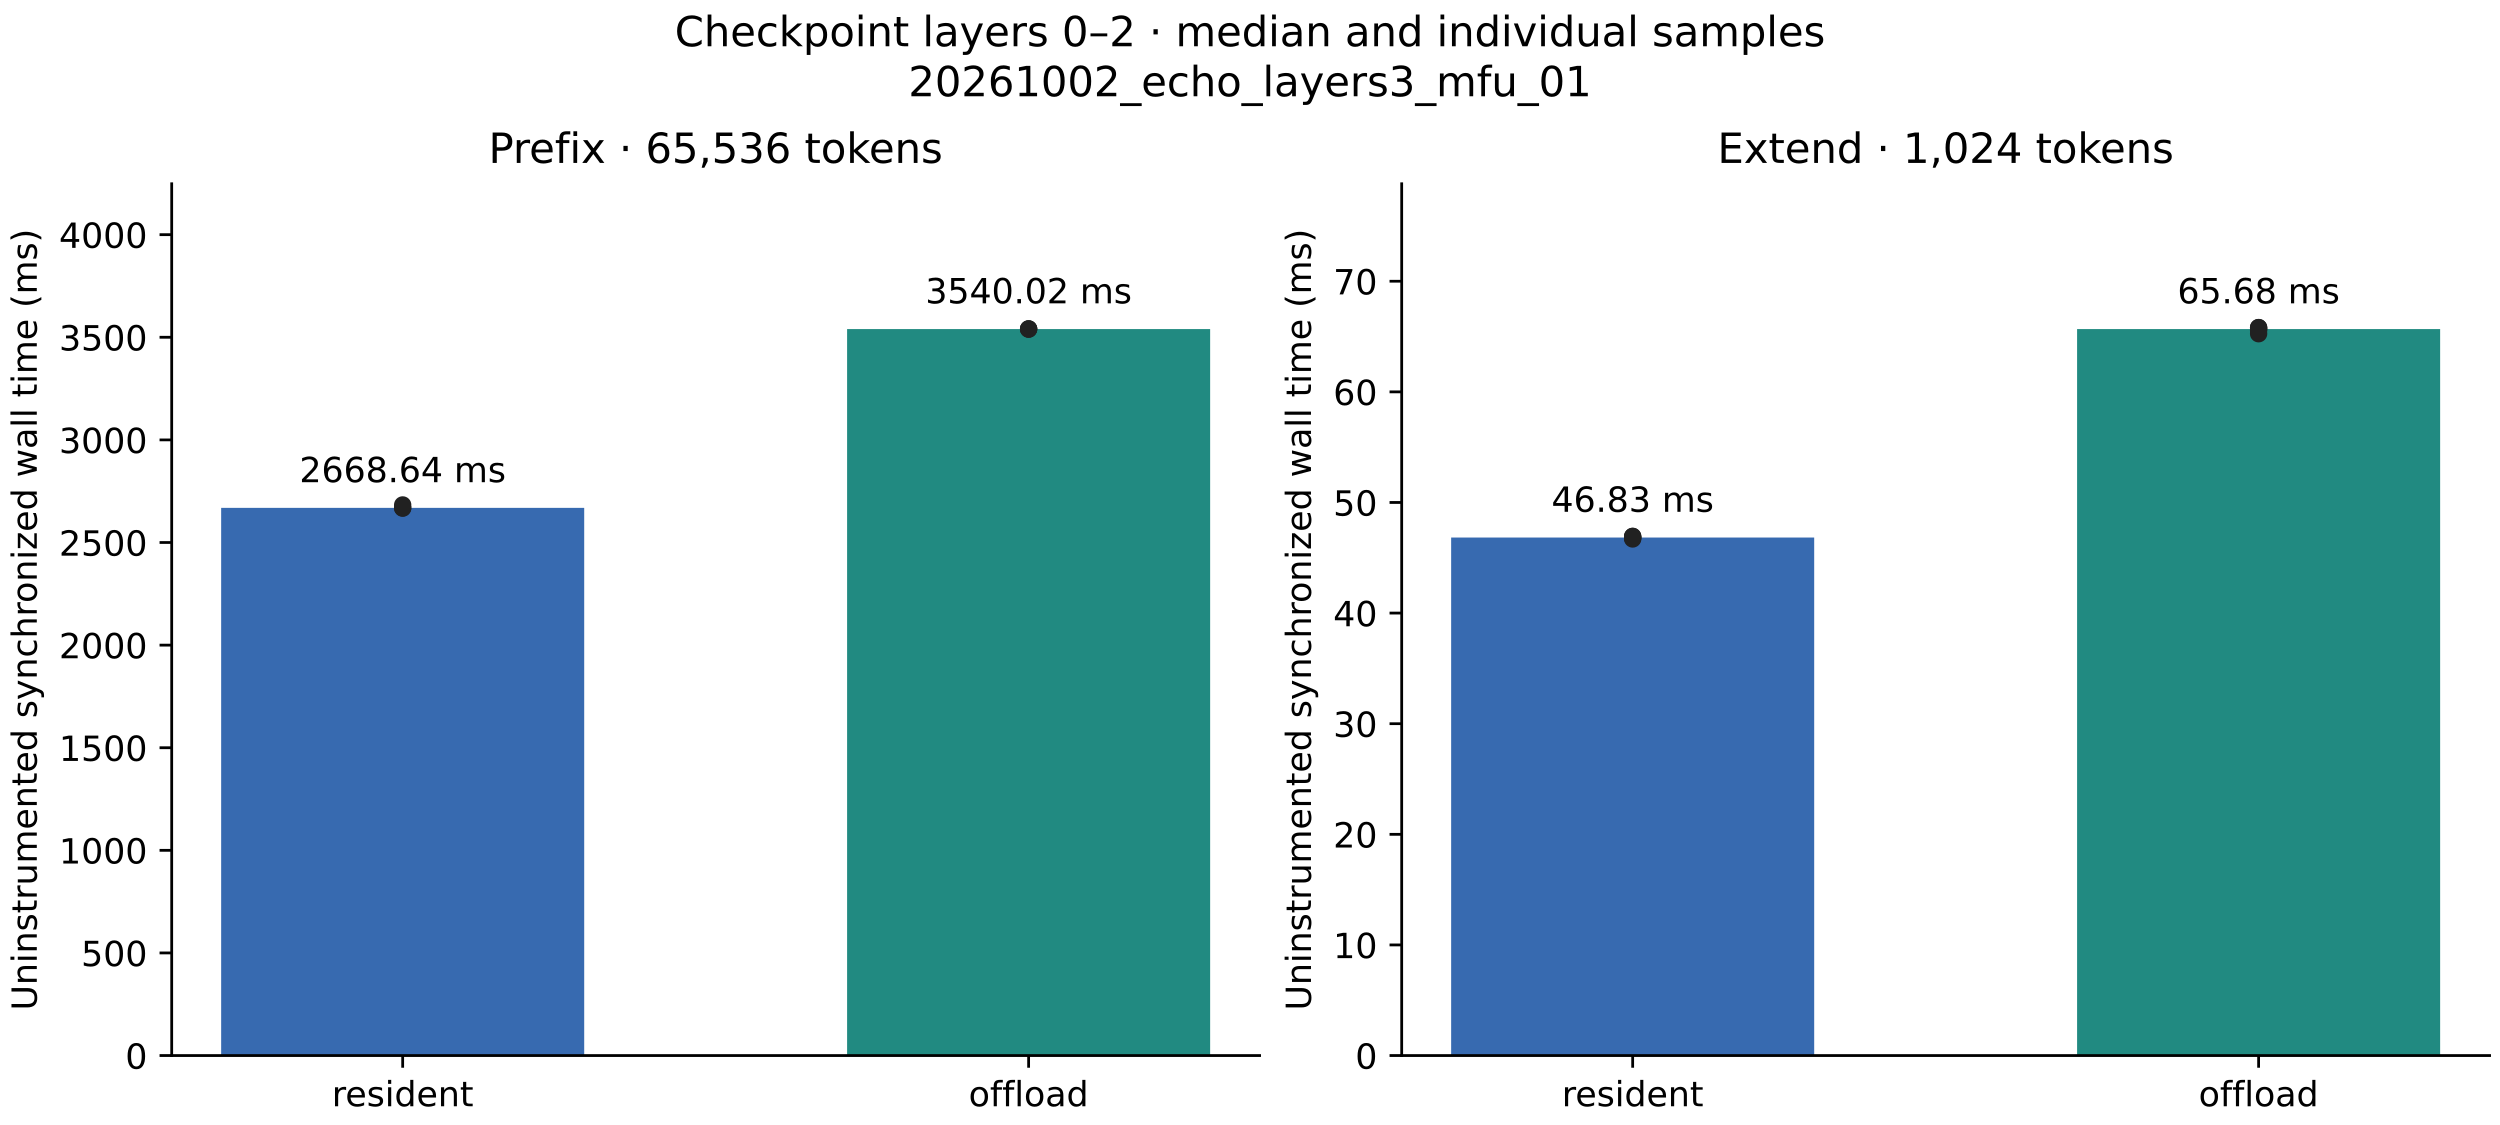
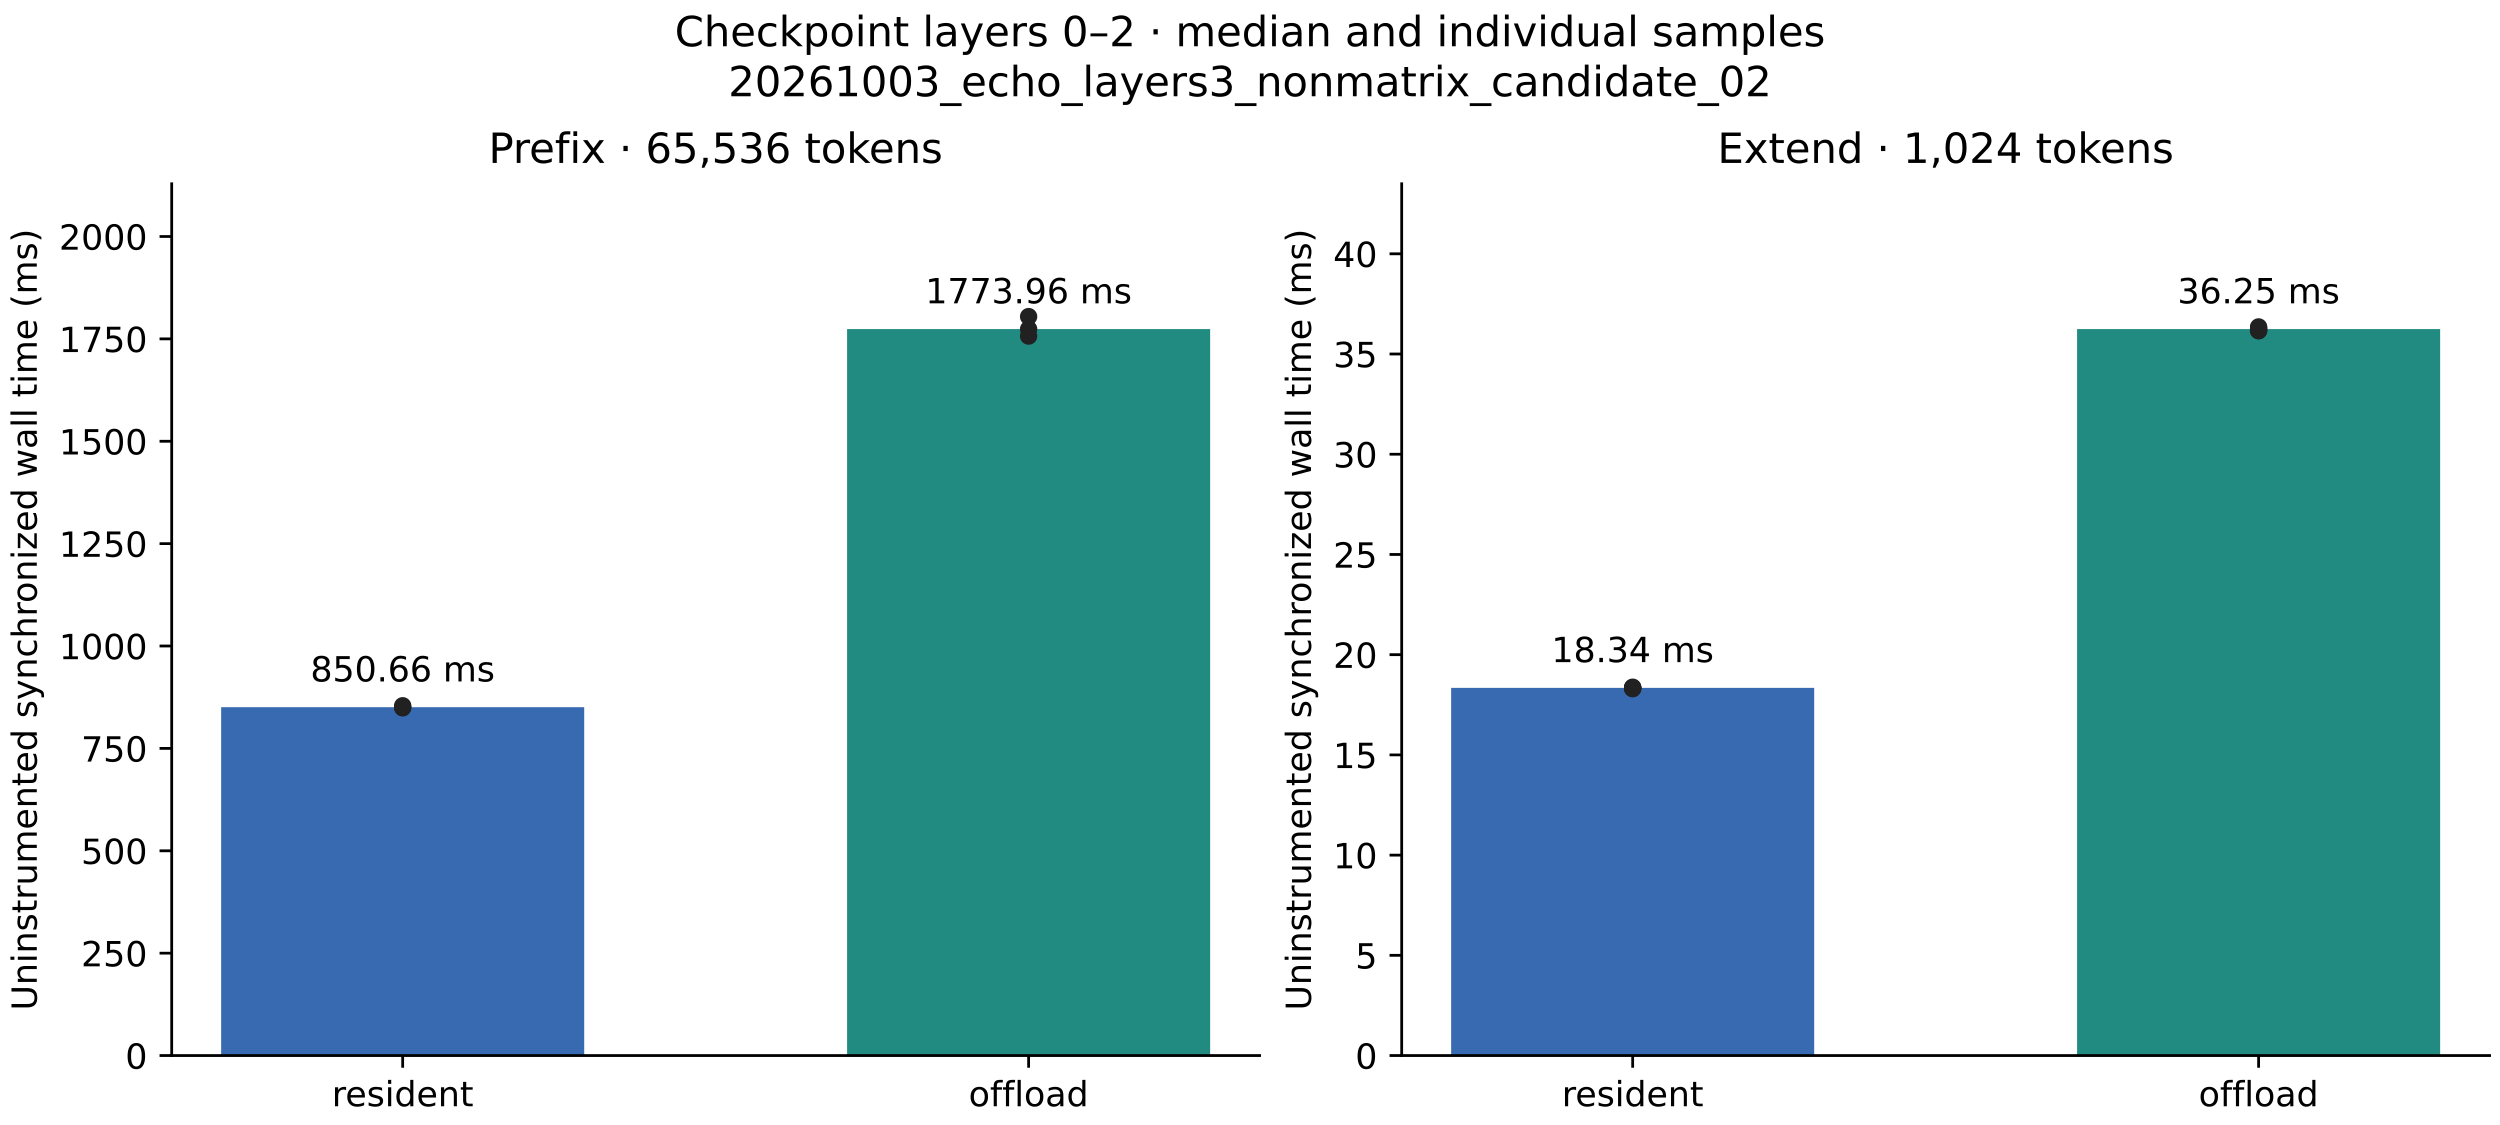
<svg xmlns="http://www.w3.org/2000/svg" xmlns:xlink="http://www.w3.org/1999/xlink" width="720pt" height="324pt" viewBox="0 0 720 324" version="1.1">
  <defs>
    <style type="text/css">*{stroke-linejoin: round; stroke-linecap: butt}</style>
  </defs>
  <g id="figure_1">
    <g id="patch_1">
      <path d="M 0 324  L 720 324  L 720 0  L 0 0  z " style="fill: #ffffff" />
    </g>
    <g id="axes_1">
      <g id="patch_2">
        <path d="M 49.451 303.999  L 362.762 303.999  L 362.762 52.925  L 49.451 52.925  z " style="fill: #ffffff" />
      </g>
      <g id="patch_3">
-         <path d="M 63.692 303.999  L 168.25 303.999  L 168.25 146.273  L 63.692 146.273  z " clip-path="url(#paa0830aa89)" style="fill: #376ab0" />
+         <path d="M 63.692 303.999  L 168.25 303.999  L 168.25 203.668  L 63.692 203.668  z " clip-path="url(#p28abd4bf80)" style="fill: #376ab0" />
      </g>
      <g id="patch_4">
-         <path d="M 243.964 303.999  L 348.521 303.999  L 348.521 94.771  L 243.964 94.771  z " clip-path="url(#paa0830aa89)" style="fill: #218a81" />
+         <path d="M 243.964 303.999  L 348.521 303.999  L 348.521 94.771  L 243.964 94.771  z " clip-path="url(#p28abd4bf80)" style="fill: #218a81" />
      </g>
      <g id="matplotlib.axis_1">
        <g id="xtick_1">
          <g id="line2d_1">
            <defs>
-               <path id="me85089b62a" d="M 0 0  L 0 3.5  " style="stroke: #000000; stroke-width: 0.8" />
+               <path id="m778f593b12" d="M 0 0  L 0 3.5  " style="stroke: #000000; stroke-width: 0.8" />
            </defs>
            <g>
-               <use xlink:href="#me85089b62a" x="115.971" y="303.999" style="stroke: #000000; stroke-width: 0.8" />
+               <use xlink:href="#m778f593b12" x="115.971" y="303.999" style="stroke: #000000; stroke-width: 0.8" />
            </g>
          </g>
          <g id="text_1">
            <text style="font-size: 10px; font-family: 'DejaVu Sans', 'Bitstream Vera Sans', 'Computer Modern Sans Serif', 'Lucida Grande', 'Verdana', 'Geneva', 'Lucid', 'Arial', 'Helvetica', 'Avant Garde', sans-serif; text-anchor: middle" x="115.971" y="318.597" transform="rotate(-0 115.9711 318.5974)">resident</text>
          </g>
        </g>
        <g id="xtick_2">
          <g id="line2d_2">
            <g>
-               <use xlink:href="#me85089b62a" x="296.242" y="303.999" style="stroke: #000000; stroke-width: 0.8" />
+               <use xlink:href="#m778f593b12" x="296.242" y="303.999" style="stroke: #000000; stroke-width: 0.8" />
            </g>
          </g>
          <g id="text_2">
            <text style="font-size: 10px; font-family: 'DejaVu Sans', 'Bitstream Vera Sans', 'Computer Modern Sans Serif', 'Lucida Grande', 'Verdana', 'Geneva', 'Lucid', 'Arial', 'Helvetica', 'Avant Garde', sans-serif; text-anchor: middle" x="296.242" y="318.597" transform="rotate(-0 296.2424 318.5974)">offload</text>
          </g>
        </g>
      </g>
      <g id="matplotlib.axis_2">
        <g id="ytick_1">
          <g id="line2d_3">
            <defs>
-               <path id="mdc6b318afd" d="M 0 0  L -3.5 0  " style="stroke: #000000; stroke-width: 0.8" />
+               <path id="m02619ae4c8" d="M 0 0  L -3.5 0  " style="stroke: #000000; stroke-width: 0.8" />
            </defs>
            <g>
-               <use xlink:href="#mdc6b318afd" x="49.451" y="303.999" style="stroke: #000000; stroke-width: 0.8" />
+               <use xlink:href="#m02619ae4c8" x="49.451" y="303.999" style="stroke: #000000; stroke-width: 0.8" />
            </g>
          </g>
          <g id="text_3">
            <text style="font-size: 10px; font-family: 'DejaVu Sans', 'Bitstream Vera Sans', 'Computer Modern Sans Serif', 'Lucida Grande', 'Verdana', 'Geneva', 'Lucid', 'Arial', 'Helvetica', 'Avant Garde', sans-serif; text-anchor: end" x="42.451" y="307.798" transform="rotate(-0 42.45102 307.7978)">0</text>
          </g>
        </g>
        <g id="ytick_2">
          <g id="line2d_4">
            <g>
-               <use xlink:href="#mdc6b318afd" x="49.451" y="274.447" style="stroke: #000000; stroke-width: 0.8" />
+               <use xlink:href="#m02619ae4c8" x="49.451" y="274.513" style="stroke: #000000; stroke-width: 0.8" />
            </g>
          </g>
          <g id="text_4">
-             <text style="font-size: 10px; font-family: 'DejaVu Sans', 'Bitstream Vera Sans', 'Computer Modern Sans Serif', 'Lucida Grande', 'Verdana', 'Geneva', 'Lucid', 'Arial', 'Helvetica', 'Avant Garde', sans-serif; text-anchor: end" x="42.451" y="278.246" transform="rotate(-0 42.45102 278.246)">500</text>
+             <text style="font-size: 10px; font-family: 'DejaVu Sans', 'Bitstream Vera Sans', 'Computer Modern Sans Serif', 'Lucida Grande', 'Verdana', 'Geneva', 'Lucid', 'Arial', 'Helvetica', 'Avant Garde', sans-serif; text-anchor: end" x="42.451" y="278.312" transform="rotate(-0 42.45102 278.3119)">250</text>
          </g>
        </g>
        <g id="ytick_3">
          <g id="line2d_5">
            <g>
-               <use xlink:href="#mdc6b318afd" x="49.451" y="244.895" style="stroke: #000000; stroke-width: 0.8" />
+               <use xlink:href="#m02619ae4c8" x="49.451" y="245.027" style="stroke: #000000; stroke-width: 0.8" />
            </g>
          </g>
          <g id="text_5">
-             <text style="font-size: 10px; font-family: 'DejaVu Sans', 'Bitstream Vera Sans', 'Computer Modern Sans Serif', 'Lucida Grande', 'Verdana', 'Geneva', 'Lucid', 'Arial', 'Helvetica', 'Avant Garde', sans-serif; text-anchor: end" x="42.451" y="248.694" transform="rotate(-0 42.45102 248.6942)">1000</text>
+             <text style="font-size: 10px; font-family: 'DejaVu Sans', 'Bitstream Vera Sans', 'Computer Modern Sans Serif', 'Lucida Grande', 'Verdana', 'Geneva', 'Lucid', 'Arial', 'Helvetica', 'Avant Garde', sans-serif; text-anchor: end" x="42.451" y="248.826" transform="rotate(-0 42.45102 248.8259)">500</text>
          </g>
        </g>
        <g id="ytick_4">
          <g id="line2d_6">
            <g>
-               <use xlink:href="#mdc6b318afd" x="49.451" y="215.344" style="stroke: #000000; stroke-width: 0.8" />
+               <use xlink:href="#m02619ae4c8" x="49.451" y="215.541" style="stroke: #000000; stroke-width: 0.8" />
            </g>
          </g>
          <g id="text_6">
-             <text style="font-size: 10px; font-family: 'DejaVu Sans', 'Bitstream Vera Sans', 'Computer Modern Sans Serif', 'Lucida Grande', 'Verdana', 'Geneva', 'Lucid', 'Arial', 'Helvetica', 'Avant Garde', sans-serif; text-anchor: end" x="42.451" y="219.142" transform="rotate(-0 42.45102 219.1424)">1500</text>
+             <text style="font-size: 10px; font-family: 'DejaVu Sans', 'Bitstream Vera Sans', 'Computer Modern Sans Serif', 'Lucida Grande', 'Verdana', 'Geneva', 'Lucid', 'Arial', 'Helvetica', 'Avant Garde', sans-serif; text-anchor: end" x="42.451" y="219.34" transform="rotate(-0 42.45102 219.3399)">750</text>
          </g>
        </g>
        <g id="ytick_5">
          <g id="line2d_7">
            <g>
-               <use xlink:href="#mdc6b318afd" x="49.451" y="185.792" style="stroke: #000000; stroke-width: 0.8" />
+               <use xlink:href="#m02619ae4c8" x="49.451" y="186.055" style="stroke: #000000; stroke-width: 0.8" />
            </g>
          </g>
          <g id="text_7">
-             <text style="font-size: 10px; font-family: 'DejaVu Sans', 'Bitstream Vera Sans', 'Computer Modern Sans Serif', 'Lucida Grande', 'Verdana', 'Geneva', 'Lucid', 'Arial', 'Helvetica', 'Avant Garde', sans-serif; text-anchor: end" x="42.451" y="189.591" transform="rotate(-0 42.45102 189.5906)">2000</text>
+             <text style="font-size: 10px; font-family: 'DejaVu Sans', 'Bitstream Vera Sans', 'Computer Modern Sans Serif', 'Lucida Grande', 'Verdana', 'Geneva', 'Lucid', 'Arial', 'Helvetica', 'Avant Garde', sans-serif; text-anchor: end" x="42.451" y="189.854" transform="rotate(-0 42.45102 189.854)">1000</text>
          </g>
        </g>
        <g id="ytick_6">
          <g id="line2d_8">
            <g>
-               <use xlink:href="#mdc6b318afd" x="49.451" y="156.24" style="stroke: #000000; stroke-width: 0.8" />
+               <use xlink:href="#m02619ae4c8" x="49.451" y="156.569" style="stroke: #000000; stroke-width: 0.8" />
            </g>
          </g>
          <g id="text_8">
-             <text style="font-size: 10px; font-family: 'DejaVu Sans', 'Bitstream Vera Sans', 'Computer Modern Sans Serif', 'Lucida Grande', 'Verdana', 'Geneva', 'Lucid', 'Arial', 'Helvetica', 'Avant Garde', sans-serif; text-anchor: end" x="42.451" y="160.039" transform="rotate(-0 42.45102 160.0387)">2500</text>
+             <text style="font-size: 10px; font-family: 'DejaVu Sans', 'Bitstream Vera Sans', 'Computer Modern Sans Serif', 'Lucida Grande', 'Verdana', 'Geneva', 'Lucid', 'Arial', 'Helvetica', 'Avant Garde', sans-serif; text-anchor: end" x="42.451" y="160.368" transform="rotate(-0 42.45102 160.368)">1250</text>
          </g>
        </g>
        <g id="ytick_7">
          <g id="line2d_9">
            <g>
-               <use xlink:href="#mdc6b318afd" x="49.451" y="126.688" style="stroke: #000000; stroke-width: 0.8" />
+               <use xlink:href="#m02619ae4c8" x="49.451" y="127.083" style="stroke: #000000; stroke-width: 0.8" />
            </g>
          </g>
          <g id="text_9">
-             <text style="font-size: 10px; font-family: 'DejaVu Sans', 'Bitstream Vera Sans', 'Computer Modern Sans Serif', 'Lucida Grande', 'Verdana', 'Geneva', 'Lucid', 'Arial', 'Helvetica', 'Avant Garde', sans-serif; text-anchor: end" x="42.451" y="130.487" transform="rotate(-0 42.45102 130.4869)">3000</text>
+             <text style="font-size: 10px; font-family: 'DejaVu Sans', 'Bitstream Vera Sans', 'Computer Modern Sans Serif', 'Lucida Grande', 'Verdana', 'Geneva', 'Lucid', 'Arial', 'Helvetica', 'Avant Garde', sans-serif; text-anchor: end" x="42.451" y="130.882" transform="rotate(-0 42.45102 130.8821)">1500</text>
          </g>
        </g>
        <g id="ytick_8">
          <g id="line2d_10">
            <g>
-               <use xlink:href="#mdc6b318afd" x="49.451" y="97.136" style="stroke: #000000; stroke-width: 0.8" />
+               <use xlink:href="#m02619ae4c8" x="49.451" y="97.597" style="stroke: #000000; stroke-width: 0.8" />
            </g>
          </g>
          <g id="text_10">
-             <text style="font-size: 10px; font-family: 'DejaVu Sans', 'Bitstream Vera Sans', 'Computer Modern Sans Serif', 'Lucida Grande', 'Verdana', 'Geneva', 'Lucid', 'Arial', 'Helvetica', 'Avant Garde', sans-serif; text-anchor: end" x="42.451" y="100.935" transform="rotate(-0 42.45102 100.9351)">3500</text>
+             <text style="font-size: 10px; font-family: 'DejaVu Sans', 'Bitstream Vera Sans', 'Computer Modern Sans Serif', 'Lucida Grande', 'Verdana', 'Geneva', 'Lucid', 'Arial', 'Helvetica', 'Avant Garde', sans-serif; text-anchor: end" x="42.451" y="101.396" transform="rotate(-0 42.45102 101.3961)">1750</text>
          </g>
        </g>
        <g id="ytick_9">
          <g id="line2d_11">
            <g>
-               <use xlink:href="#mdc6b318afd" x="49.451" y="67.584" style="stroke: #000000; stroke-width: 0.8" />
+               <use xlink:href="#m02619ae4c8" x="49.451" y="68.111" style="stroke: #000000; stroke-width: 0.8" />
            </g>
          </g>
          <g id="text_11">
-             <text style="font-size: 10px; font-family: 'DejaVu Sans', 'Bitstream Vera Sans', 'Computer Modern Sans Serif', 'Lucida Grande', 'Verdana', 'Geneva', 'Lucid', 'Arial', 'Helvetica', 'Avant Garde', sans-serif; text-anchor: end" x="42.451" y="71.383" transform="rotate(-0 42.45102 71.3833)">4000</text>
+             <text style="font-size: 10px; font-family: 'DejaVu Sans', 'Bitstream Vera Sans', 'Computer Modern Sans Serif', 'Lucida Grande', 'Verdana', 'Geneva', 'Lucid', 'Arial', 'Helvetica', 'Avant Garde', sans-serif; text-anchor: end" x="42.451" y="71.91" transform="rotate(-0 42.45102 71.91018)">2000</text>
          </g>
        </g>
        <g id="text_12">
          <text style="font-size: 10px; font-family: 'DejaVu Sans', 'Bitstream Vera Sans', 'Computer Modern Sans Serif', 'Lucida Grande', 'Verdana', 'Geneva', 'Lucid', 'Arial', 'Helvetica', 'Avant Garde', sans-serif; text-anchor: middle" x="10.599" y="178.462" transform="rotate(-90 10.59868 178.4622)">Uninstrumented synchronized wall time (ms)</text>
        </g>
      </g>
      <g id="patch_5">
        <path d="M 49.451 303.999  L 49.451 52.925  " style="fill: none; stroke: #000000; stroke-width: 0.8; stroke-linejoin: miter; stroke-linecap: square" />
      </g>
      <g id="patch_6">
        <path d="M 49.451 303.999  L 362.762 303.999  " style="fill: none; stroke: #000000; stroke-width: 0.8; stroke-linejoin: miter; stroke-linecap: square" />
      </g>
      <g id="text_13">
-         <text style="font-size: 10px; font-family: 'DejaVu Sans', 'Bitstream Vera Sans', 'Computer Modern Sans Serif', 'Lucida Grande', 'Verdana', 'Geneva', 'Lucid', 'Arial', 'Helvetica', 'Avant Garde', sans-serif; text-anchor: middle" x="115.971" y="138.87" transform="rotate(-0 115.9711 138.8705)">2668.64 ms</text>
+         <text style="font-size: 10px; font-family: 'DejaVu Sans', 'Bitstream Vera Sans', 'Computer Modern Sans Serif', 'Lucida Grande', 'Verdana', 'Geneva', 'Lucid', 'Arial', 'Helvetica', 'Avant Garde', sans-serif; text-anchor: middle" x="115.971" y="196.266" transform="rotate(-0 115.9711 196.2661)">850.66 ms</text>
      </g>
      <g id="text_14">
-         <text style="font-size: 10px; font-family: 'DejaVu Sans', 'Bitstream Vera Sans', 'Computer Modern Sans Serif', 'Lucida Grande', 'Verdana', 'Geneva', 'Lucid', 'Arial', 'Helvetica', 'Avant Garde', sans-serif; text-anchor: middle" x="296.242" y="87.369" transform="rotate(-0 296.2424 87.36866)">3540.02 ms</text>
+         <text style="font-size: 10px; font-family: 'DejaVu Sans', 'Bitstream Vera Sans', 'Computer Modern Sans Serif', 'Lucida Grande', 'Verdana', 'Geneva', 'Lucid', 'Arial', 'Helvetica', 'Avant Garde', sans-serif; text-anchor: middle" x="296.242" y="87.369" transform="rotate(-0 296.2424 87.36866)">1773.96 ms</text>
      </g>
      <g id="PathCollection_1">
        <defs>
-           <path id="mda82baecab" d="M 0 2  C 0.53 2 1.039 1.789 1.414 1.414  C 1.789 1.039 2 0.53 2 0  C 2 -0.53 1.789 -1.039 1.414 -1.414  C 1.039 -1.789 0.53 -2 0 -2  C -0.53 -2 -1.039 -1.789 -1.414 -1.414  C -1.789 -1.039 -2 -0.53 -2 0  C -2 0.53 -1.789 1.039 -1.414 1.414  C -1.039 1.789 -0.53 2 0 2  z " style="stroke: #212121" />
+           <path id="mfe766270ca" d="M 0 2  C 0.53 2 1.039 1.789 1.414 1.414  C 1.789 1.039 2 0.53 2 0  C 2 -0.53 1.789 -1.039 1.414 -1.414  C 1.039 -1.789 0.53 -2 0 -2  C -0.53 -2 -1.039 -1.789 -1.414 -1.414  C -1.789 -1.039 -2 -0.53 -2 0  C -2 0.53 -1.789 1.039 -1.414 1.414  C -1.039 1.789 -0.53 2 0 2  z " style="stroke: #212121" />
        </defs>
-         <g clip-path="url(#paa0830aa89)">
-           <use xlink:href="#mda82baecab" x="115.971" y="145.425" style="fill: #212121; stroke: #212121" />
-           <use xlink:href="#mda82baecab" x="115.971" y="146.273" style="fill: #212121; stroke: #212121" />
-           <use xlink:href="#mda82baecab" x="115.971" y="146.345" style="fill: #212121; stroke: #212121" />
+         <g clip-path="url(#p28abd4bf80)">
+           <use xlink:href="#mfe766270ca" x="115.971" y="203.259" style="fill: #212121; stroke: #212121" />
+           <use xlink:href="#mfe766270ca" x="115.971" y="203.668" style="fill: #212121; stroke: #212121" />
+           <use xlink:href="#mfe766270ca" x="115.971" y="203.859" style="fill: #212121; stroke: #212121" />
        </g>
      </g>
      <g id="PathCollection_2">
-         <g clip-path="url(#paa0830aa89)">
-           <use xlink:href="#mda82baecab" x="296.242" y="94.706" style="fill: #212121; stroke: #212121" />
-           <use xlink:href="#mda82baecab" x="296.242" y="94.775" style="fill: #212121; stroke: #212121" />
-           <use xlink:href="#mda82baecab" x="296.242" y="94.771" style="fill: #212121; stroke: #212121" />
+         <g clip-path="url(#p28abd4bf80)">
+           <use xlink:href="#mfe766270ca" x="296.242" y="91.178" style="fill: #212121; stroke: #212121" />
+           <use xlink:href="#mfe766270ca" x="296.242" y="96.788" style="fill: #212121; stroke: #212121" />
+           <use xlink:href="#mfe766270ca" x="296.242" y="94.771" style="fill: #212121; stroke: #212121" />
        </g>
      </g>
      <g id="text_15">
        <text style="font-size: 12px; font-family: 'DejaVu Sans', 'Bitstream Vera Sans', 'Computer Modern Sans Serif', 'Lucida Grande', 'Verdana', 'Geneva', 'Lucid', 'Arial', 'Helvetica', 'Avant Garde', sans-serif; text-anchor: middle" x="206.107" y="46.925" transform="rotate(-0 206.1068 46.92541)">Prefix · 65,536 tokens</text>
      </g>
    </g>
    <g id="axes_2">
      <g id="patch_7">
        <path d="M 403.688 303.999  L 717 303.999  L 717 52.925  L 403.688 52.925  z " style="fill: #ffffff" />
      </g>
      <g id="patch_8">
-         <path d="M 417.93 303.999  L 522.487 303.999  L 522.487 154.808  L 417.93 154.808  z " clip-path="url(#p82a393fb41)" style="fill: #376ab0" />
+         <path d="M 417.93 303.999  L 522.487 303.999  L 522.487 198.106  L 417.93 198.106  z " clip-path="url(#pde194876fc)" style="fill: #376ab0" />
      </g>
      <g id="patch_9">
-         <path d="M 598.201 303.999  L 702.758 303.999  L 702.758 94.771  L 598.201 94.771  z " clip-path="url(#p82a393fb41)" style="fill: #218a81" />
+         <path d="M 598.201 303.999  L 702.758 303.999  L 702.758 94.771  L 598.201 94.771  z " clip-path="url(#pde194876fc)" style="fill: #218a81" />
      </g>
      <g id="matplotlib.axis_3">
        <g id="xtick_3">
          <g id="line2d_12">
            <g>
-               <use xlink:href="#me85089b62a" x="470.208" y="303.999" style="stroke: #000000; stroke-width: 0.8" />
+               <use xlink:href="#m778f593b12" x="470.208" y="303.999" style="stroke: #000000; stroke-width: 0.8" />
            </g>
          </g>
          <g id="text_16">
            <text style="font-size: 10px; font-family: 'DejaVu Sans', 'Bitstream Vera Sans', 'Computer Modern Sans Serif', 'Lucida Grande', 'Verdana', 'Geneva', 'Lucid', 'Arial', 'Helvetica', 'Avant Garde', sans-serif; text-anchor: middle" x="470.208" y="318.597" transform="rotate(-0 470.2084 318.5974)">resident</text>
          </g>
        </g>
        <g id="xtick_4">
          <g id="line2d_13">
            <g>
-               <use xlink:href="#me85089b62a" x="650.48" y="303.999" style="stroke: #000000; stroke-width: 0.8" />
+               <use xlink:href="#m778f593b12" x="650.48" y="303.999" style="stroke: #000000; stroke-width: 0.8" />
            </g>
          </g>
          <g id="text_17">
            <text style="font-size: 10px; font-family: 'DejaVu Sans', 'Bitstream Vera Sans', 'Computer Modern Sans Serif', 'Lucida Grande', 'Verdana', 'Geneva', 'Lucid', 'Arial', 'Helvetica', 'Avant Garde', sans-serif; text-anchor: middle" x="650.48" y="318.597" transform="rotate(-0 650.4797 318.5974)">offload</text>
          </g>
        </g>
      </g>
      <g id="matplotlib.axis_4">
        <g id="ytick_10">
          <g id="line2d_14">
            <g>
-               <use xlink:href="#mdc6b318afd" x="403.688" y="303.999" style="stroke: #000000; stroke-width: 0.8" />
+               <use xlink:href="#m02619ae4c8" x="403.688" y="303.999" style="stroke: #000000; stroke-width: 0.8" />
            </g>
          </g>
          <g id="text_18">
            <text style="font-size: 10px; font-family: 'DejaVu Sans', 'Bitstream Vera Sans', 'Computer Modern Sans Serif', 'Lucida Grande', 'Verdana', 'Geneva', 'Lucid', 'Arial', 'Helvetica', 'Avant Garde', sans-serif; text-anchor: end" x="396.688" y="307.798" transform="rotate(-0 396.6883 307.7978)">0</text>
          </g>
        </g>
        <g id="ytick_11">
          <g id="line2d_15">
            <g>
-               <use xlink:href="#mdc6b318afd" x="403.688" y="272.141" style="stroke: #000000; stroke-width: 0.8" />
+               <use xlink:href="#m02619ae4c8" x="403.688" y="275.136" style="stroke: #000000; stroke-width: 0.8" />
            </g>
          </g>
          <g id="text_19">
-             <text style="font-size: 10px; font-family: 'DejaVu Sans', 'Bitstream Vera Sans', 'Computer Modern Sans Serif', 'Lucida Grande', 'Verdana', 'Geneva', 'Lucid', 'Arial', 'Helvetica', 'Avant Garde', sans-serif; text-anchor: end" x="396.688" y="275.94" transform="rotate(-0 396.6883 275.94)">10</text>
+             <text style="font-size: 10px; font-family: 'DejaVu Sans', 'Bitstream Vera Sans', 'Computer Modern Sans Serif', 'Lucida Grande', 'Verdana', 'Geneva', 'Lucid', 'Arial', 'Helvetica', 'Avant Garde', sans-serif; text-anchor: end" x="396.688" y="278.935" transform="rotate(-0 396.6883 278.9349)">5</text>
          </g>
        </g>
        <g id="ytick_12">
          <g id="line2d_16">
            <g>
-               <use xlink:href="#mdc6b318afd" x="403.688" y="240.283" style="stroke: #000000; stroke-width: 0.8" />
+               <use xlink:href="#m02619ae4c8" x="403.688" y="246.273" style="stroke: #000000; stroke-width: 0.8" />
            </g>
          </g>
          <g id="text_20">
-             <text style="font-size: 10px; font-family: 'DejaVu Sans', 'Bitstream Vera Sans', 'Computer Modern Sans Serif', 'Lucida Grande', 'Verdana', 'Geneva', 'Lucid', 'Arial', 'Helvetica', 'Avant Garde', sans-serif; text-anchor: end" x="396.688" y="244.082" transform="rotate(-0 396.6883 244.0821)">20</text>
+             <text style="font-size: 10px; font-family: 'DejaVu Sans', 'Bitstream Vera Sans', 'Computer Modern Sans Serif', 'Lucida Grande', 'Verdana', 'Geneva', 'Lucid', 'Arial', 'Helvetica', 'Avant Garde', sans-serif; text-anchor: end" x="396.688" y="250.072" transform="rotate(-0 396.6883 250.072)">10</text>
          </g>
        </g>
        <g id="ytick_13">
          <g id="line2d_17">
            <g>
-               <use xlink:href="#mdc6b318afd" x="403.688" y="208.425" style="stroke: #000000; stroke-width: 0.8" />
+               <use xlink:href="#m02619ae4c8" x="403.688" y="217.41" style="stroke: #000000; stroke-width: 0.8" />
            </g>
          </g>
          <g id="text_21">
-             <text style="font-size: 10px; font-family: 'DejaVu Sans', 'Bitstream Vera Sans', 'Computer Modern Sans Serif', 'Lucida Grande', 'Verdana', 'Geneva', 'Lucid', 'Arial', 'Helvetica', 'Avant Garde', sans-serif; text-anchor: end" x="396.688" y="212.224" transform="rotate(-0 396.6883 212.2243)">30</text>
+             <text style="font-size: 10px; font-family: 'DejaVu Sans', 'Bitstream Vera Sans', 'Computer Modern Sans Serif', 'Lucida Grande', 'Verdana', 'Geneva', 'Lucid', 'Arial', 'Helvetica', 'Avant Garde', sans-serif; text-anchor: end" x="396.688" y="221.209" transform="rotate(-0 396.6883 221.2091)">15</text>
          </g>
        </g>
        <g id="ytick_14">
          <g id="line2d_18">
            <g>
-               <use xlink:href="#mdc6b318afd" x="403.688" y="176.568" style="stroke: #000000; stroke-width: 0.8" />
+               <use xlink:href="#m02619ae4c8" x="403.688" y="188.547" style="stroke: #000000; stroke-width: 0.8" />
            </g>
          </g>
          <g id="text_22">
-             <text style="font-size: 10px; font-family: 'DejaVu Sans', 'Bitstream Vera Sans', 'Computer Modern Sans Serif', 'Lucida Grande', 'Verdana', 'Geneva', 'Lucid', 'Arial', 'Helvetica', 'Avant Garde', sans-serif; text-anchor: end" x="396.688" y="180.366" transform="rotate(-0 396.6883 180.3664)">40</text>
+             <text style="font-size: 10px; font-family: 'DejaVu Sans', 'Bitstream Vera Sans', 'Computer Modern Sans Serif', 'Lucida Grande', 'Verdana', 'Geneva', 'Lucid', 'Arial', 'Helvetica', 'Avant Garde', sans-serif; text-anchor: end" x="396.688" y="192.346" transform="rotate(-0 396.6883 192.3462)">20</text>
          </g>
        </g>
        <g id="ytick_15">
          <g id="line2d_19">
            <g>
-               <use xlink:href="#mdc6b318afd" x="403.688" y="144.71" style="stroke: #000000; stroke-width: 0.8" />
+               <use xlink:href="#m02619ae4c8" x="403.688" y="159.684" style="stroke: #000000; stroke-width: 0.8" />
            </g>
          </g>
          <g id="text_23">
-             <text style="font-size: 10px; font-family: 'DejaVu Sans', 'Bitstream Vera Sans', 'Computer Modern Sans Serif', 'Lucida Grande', 'Verdana', 'Geneva', 'Lucid', 'Arial', 'Helvetica', 'Avant Garde', sans-serif; text-anchor: end" x="396.688" y="148.509" transform="rotate(-0 396.6883 148.5086)">50</text>
+             <text style="font-size: 10px; font-family: 'DejaVu Sans', 'Bitstream Vera Sans', 'Computer Modern Sans Serif', 'Lucida Grande', 'Verdana', 'Geneva', 'Lucid', 'Arial', 'Helvetica', 'Avant Garde', sans-serif; text-anchor: end" x="396.688" y="163.483" transform="rotate(-0 396.6883 163.4833)">25</text>
          </g>
        </g>
        <g id="ytick_16">
          <g id="line2d_20">
            <g>
-               <use xlink:href="#mdc6b318afd" x="403.688" y="112.852" style="stroke: #000000; stroke-width: 0.8" />
+               <use xlink:href="#m02619ae4c8" x="403.688" y="130.822" style="stroke: #000000; stroke-width: 0.8" />
            </g>
          </g>
          <g id="text_24">
-             <text style="font-size: 10px; font-family: 'DejaVu Sans', 'Bitstream Vera Sans', 'Computer Modern Sans Serif', 'Lucida Grande', 'Verdana', 'Geneva', 'Lucid', 'Arial', 'Helvetica', 'Avant Garde', sans-serif; text-anchor: end" x="396.688" y="116.651" transform="rotate(-0 396.6883 116.6507)">60</text>
+             <text style="font-size: 10px; font-family: 'DejaVu Sans', 'Bitstream Vera Sans', 'Computer Modern Sans Serif', 'Lucida Grande', 'Verdana', 'Geneva', 'Lucid', 'Arial', 'Helvetica', 'Avant Garde', sans-serif; text-anchor: end" x="396.688" y="134.62" transform="rotate(-0 396.6883 134.6204)">30</text>
          </g>
        </g>
        <g id="ytick_17">
          <g id="line2d_21">
            <g>
-               <use xlink:href="#mdc6b318afd" x="403.688" y="80.994" style="stroke: #000000; stroke-width: 0.8" />
+               <use xlink:href="#m02619ae4c8" x="403.688" y="101.959" style="stroke: #000000; stroke-width: 0.8" />
            </g>
          </g>
          <g id="text_25">
-             <text style="font-size: 10px; font-family: 'DejaVu Sans', 'Bitstream Vera Sans', 'Computer Modern Sans Serif', 'Lucida Grande', 'Verdana', 'Geneva', 'Lucid', 'Arial', 'Helvetica', 'Avant Garde', sans-serif; text-anchor: end" x="396.688" y="84.793" transform="rotate(-0 396.6883 84.79289)">70</text>
-           </g>
-         </g>
-         <g id="text_26">
+             <text style="font-size: 10px; font-family: 'DejaVu Sans', 'Bitstream Vera Sans', 'Computer Modern Sans Serif', 'Lucida Grande', 'Verdana', 'Geneva', 'Lucid', 'Arial', 'Helvetica', 'Avant Garde', sans-serif; text-anchor: end" x="396.688" y="105.757" transform="rotate(-0 396.6883 105.7575)">35</text>
+           </g>
+         </g>
+         <g id="ytick_18">
+           <g id="line2d_22">
+             <g>
+               <use xlink:href="#m02619ae4c8" x="403.688" y="73.096" style="stroke: #000000; stroke-width: 0.8" />
+             </g>
+           </g>
+           <g id="text_26">
+             <text style="font-size: 10px; font-family: 'DejaVu Sans', 'Bitstream Vera Sans', 'Computer Modern Sans Serif', 'Lucida Grande', 'Verdana', 'Geneva', 'Lucid', 'Arial', 'Helvetica', 'Avant Garde', sans-serif; text-anchor: end" x="396.688" y="76.895" transform="rotate(-0 396.6883 76.89459)">40</text>
+           </g>
+         </g>
+         <g id="text_27">
          <text style="font-size: 10px; font-family: 'DejaVu Sans', 'Bitstream Vera Sans', 'Computer Modern Sans Serif', 'Lucida Grande', 'Verdana', 'Geneva', 'Lucid', 'Arial', 'Helvetica', 'Avant Garde', sans-serif; text-anchor: middle" x="377.561" y="178.462" transform="rotate(-90 377.5609 178.4622)">Uninstrumented synchronized wall time (ms)</text>
        </g>
      </g>
      <g id="patch_10">
        <path d="M 403.688 303.999  L 403.688 52.925  " style="fill: none; stroke: #000000; stroke-width: 0.8; stroke-linejoin: miter; stroke-linecap: square" />
      </g>
      <g id="patch_11">
        <path d="M 403.688 303.999  L 717 303.999  " style="fill: none; stroke: #000000; stroke-width: 0.8; stroke-linejoin: miter; stroke-linecap: square" />
      </g>
-       <g id="text_27">
-         <text style="font-size: 10px; font-family: 'DejaVu Sans', 'Bitstream Vera Sans', 'Computer Modern Sans Serif', 'Lucida Grande', 'Verdana', 'Geneva', 'Lucid', 'Arial', 'Helvetica', 'Avant Garde', sans-serif; text-anchor: middle" x="470.208" y="147.405" transform="rotate(-0 470.2084 147.4055)">46.83 ms</text>
-       </g>
      <g id="text_28">
-         <text style="font-size: 10px; font-family: 'DejaVu Sans', 'Bitstream Vera Sans', 'Computer Modern Sans Serif', 'Lucida Grande', 'Verdana', 'Geneva', 'Lucid', 'Arial', 'Helvetica', 'Avant Garde', sans-serif; text-anchor: middle" x="650.48" y="87.369" transform="rotate(-0 650.4797 87.36866)">65.68 ms</text>
+         <text style="font-size: 10px; font-family: 'DejaVu Sans', 'Bitstream Vera Sans', 'Computer Modern Sans Serif', 'Lucida Grande', 'Verdana', 'Geneva', 'Lucid', 'Arial', 'Helvetica', 'Avant Garde', sans-serif; text-anchor: middle" x="470.208" y="190.703" transform="rotate(-0 470.2084 190.7032)">18.34 ms</text>
+       </g>
+       <g id="text_29">
+         <text style="font-size: 10px; font-family: 'DejaVu Sans', 'Bitstream Vera Sans', 'Computer Modern Sans Serif', 'Lucida Grande', 'Verdana', 'Geneva', 'Lucid', 'Arial', 'Helvetica', 'Avant Garde', sans-serif; text-anchor: middle" x="650.48" y="87.369" transform="rotate(-0 650.4797 87.36866)">36.25 ms</text>
      </g>
      <g id="PathCollection_3">
-         <g clip-path="url(#p82a393fb41)">
-           <use xlink:href="#mda82baecab" x="470.208" y="154.492" style="fill: #212121; stroke: #212121" />
-           <use xlink:href="#mda82baecab" x="470.208" y="154.48" style="fill: #212121; stroke: #212121" />
-           <use xlink:href="#mda82baecab" x="470.208" y="154.975" style="fill: #212121; stroke: #212121" />
-           <use xlink:href="#mda82baecab" x="470.208" y="154.808" style="fill: #212121; stroke: #212121" />
-           <use xlink:href="#mda82baecab" x="470.208" y="155.224" style="fill: #212121; stroke: #212121" />
+         <g clip-path="url(#pde194876fc)">
+           <use xlink:href="#mfe766270ca" x="470.208" y="197.917" style="fill: #212121; stroke: #212121" />
+           <use xlink:href="#mfe766270ca" x="470.208" y="198.106" style="fill: #212121; stroke: #212121" />
+           <use xlink:href="#mfe766270ca" x="470.208" y="198.097" style="fill: #212121; stroke: #212121" />
+           <use xlink:href="#mfe766270ca" x="470.208" y="198.33" style="fill: #212121; stroke: #212121" />
+           <use xlink:href="#mfe766270ca" x="470.208" y="198.283" style="fill: #212121; stroke: #212121" />
        </g>
      </g>
      <g id="PathCollection_4">
-         <g clip-path="url(#p82a393fb41)">
-           <use xlink:href="#mda82baecab" x="650.48" y="94.771" style="fill: #212121; stroke: #212121" />
-           <use xlink:href="#mda82baecab" x="650.48" y="95.139" style="fill: #212121; stroke: #212121" />
-           <use xlink:href="#mda82baecab" x="650.48" y="94.362" style="fill: #212121; stroke: #212121" />
-           <use xlink:href="#mda82baecab" x="650.48" y="94.329" style="fill: #212121; stroke: #212121" />
-           <use xlink:href="#mda82baecab" x="650.48" y="96.115" style="fill: #212121; stroke: #212121" />
-         </g>
-       </g>
-       <g id="text_29">
+         <g clip-path="url(#pde194876fc)">
+           <use xlink:href="#mfe766270ca" x="650.48" y="94.152" style="fill: #212121; stroke: #212121" />
+           <use xlink:href="#mfe766270ca" x="650.48" y="94.771" style="fill: #212121; stroke: #212121" />
+           <use xlink:href="#mfe766270ca" x="650.48" y="94.516" style="fill: #212121; stroke: #212121" />
+           <use xlink:href="#mfe766270ca" x="650.48" y="95.232" style="fill: #212121; stroke: #212121" />
+           <use xlink:href="#mfe766270ca" x="650.48" y="95.233" style="fill: #212121; stroke: #212121" />
+         </g>
+       </g>
+       <g id="text_30">
        <text style="font-size: 12px; font-family: 'DejaVu Sans', 'Bitstream Vera Sans', 'Computer Modern Sans Serif', 'Lucida Grande', 'Verdana', 'Geneva', 'Lucid', 'Arial', 'Helvetica', 'Avant Garde', sans-serif; text-anchor: middle" x="560.344" y="46.925" transform="rotate(-0 560.344 46.92541)">Extend · 1,024 tokens</text>
      </g>
    </g>
-     <g id="text_30">
+     <g id="text_31">
      <text style="font-size: 12px; font-family: 'DejaVu Sans', 'Bitstream Vera Sans', 'Computer Modern Sans Serif', 'Lucida Grande', 'Verdana', 'Geneva', 'Lucid', 'Arial', 'Helvetica', 'Avant Garde', sans-serif" transform="translate(194.3325 13.31954)">Checkpoint layers 0–2 · median and individual samples</text>
-       <text style="font-size: 12px; font-family: 'DejaVu Sans', 'Bitstream Vera Sans', 'Computer Modern Sans Serif', 'Lucida Grande', 'Verdana', 'Geneva', 'Lucid', 'Arial', 'Helvetica', 'Avant Garde', sans-serif" transform="translate(261.6047 27.72282)">20261002_echo_layers3_mfu_01</text>
+       <text style="font-size: 12px; font-family: 'DejaVu Sans', 'Bitstream Vera Sans', 'Computer Modern Sans Serif', 'Lucida Grande', 'Verdana', 'Geneva', 'Lucid', 'Arial', 'Helvetica', 'Avant Garde', sans-serif" transform="translate(209.745 27.72282)">20261003_echo_layers3_nonmatrix_candidate_02</text>
    </g>
  </g>
  <defs>
-     <clipPath id="paa0830aa89">
+     <clipPath id="p28abd4bf80">
      <rect x="49.451" y="52.925" width="313.311" height="251.074" />
    </clipPath>
-     <clipPath id="p82a393fb41">
+     <clipPath id="pde194876fc">
      <rect x="403.688" y="52.925" width="313.311" height="251.074" />
    </clipPath>
  </defs>
</svg>
